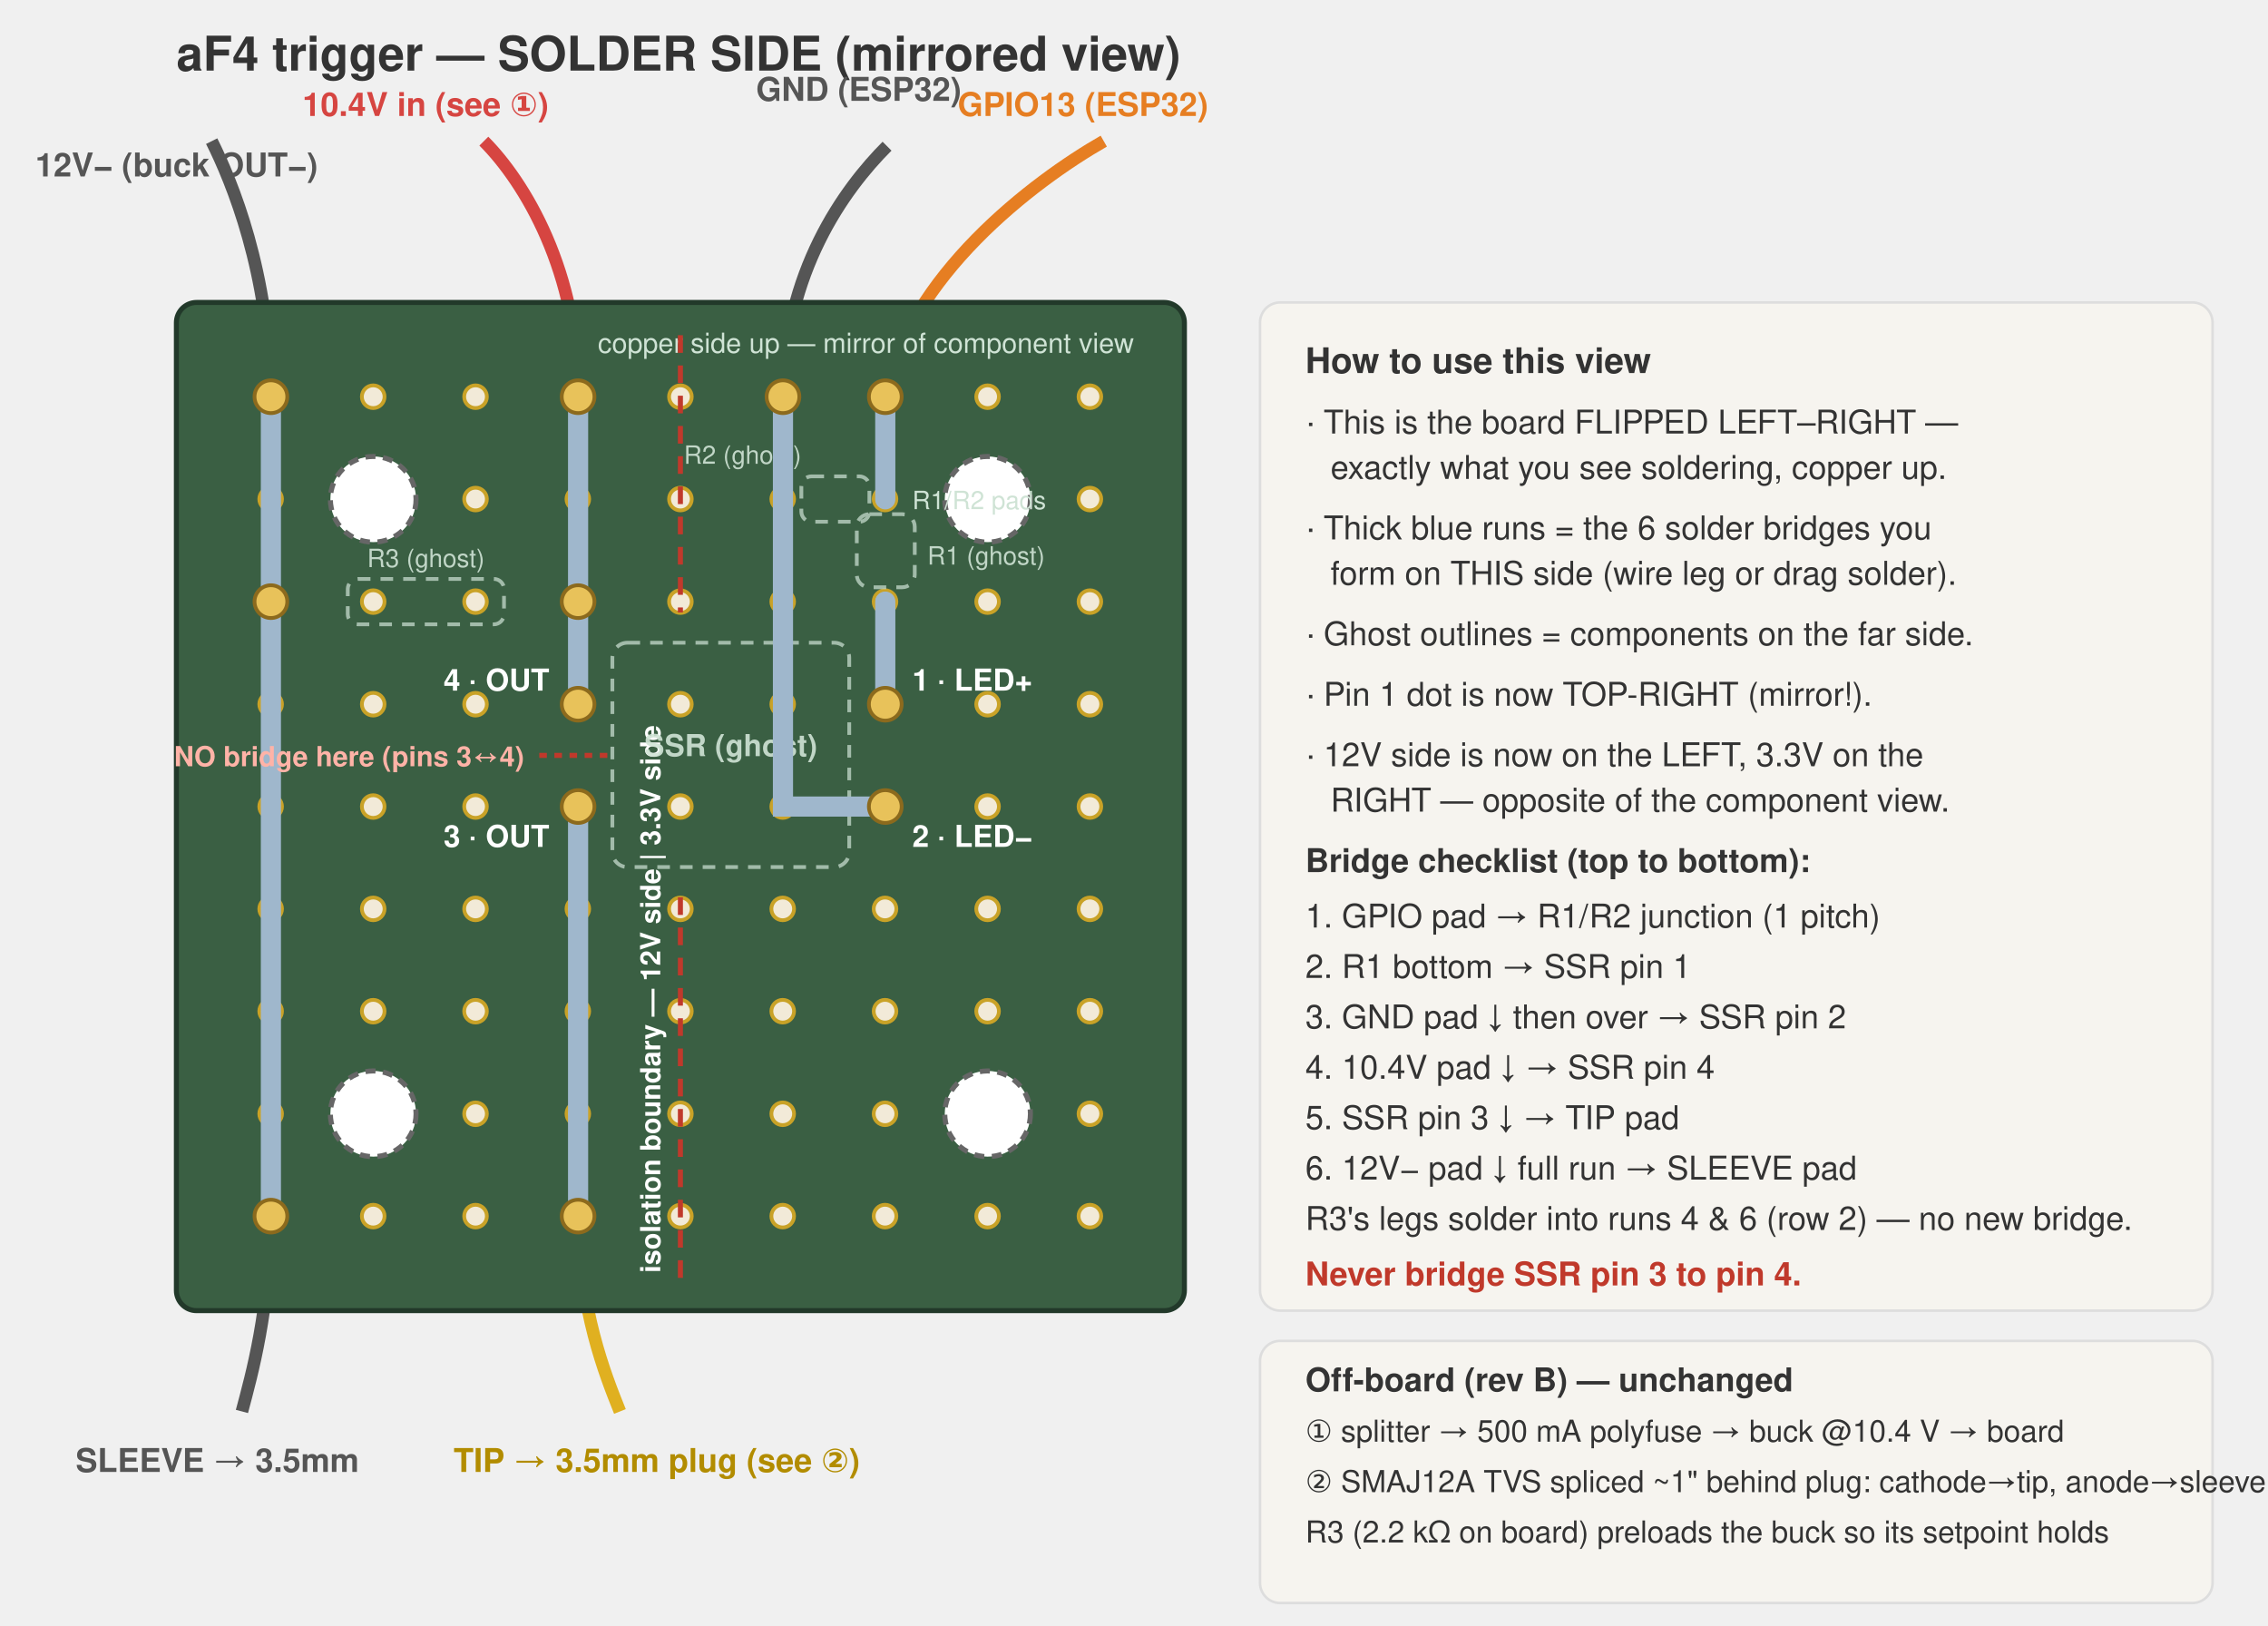
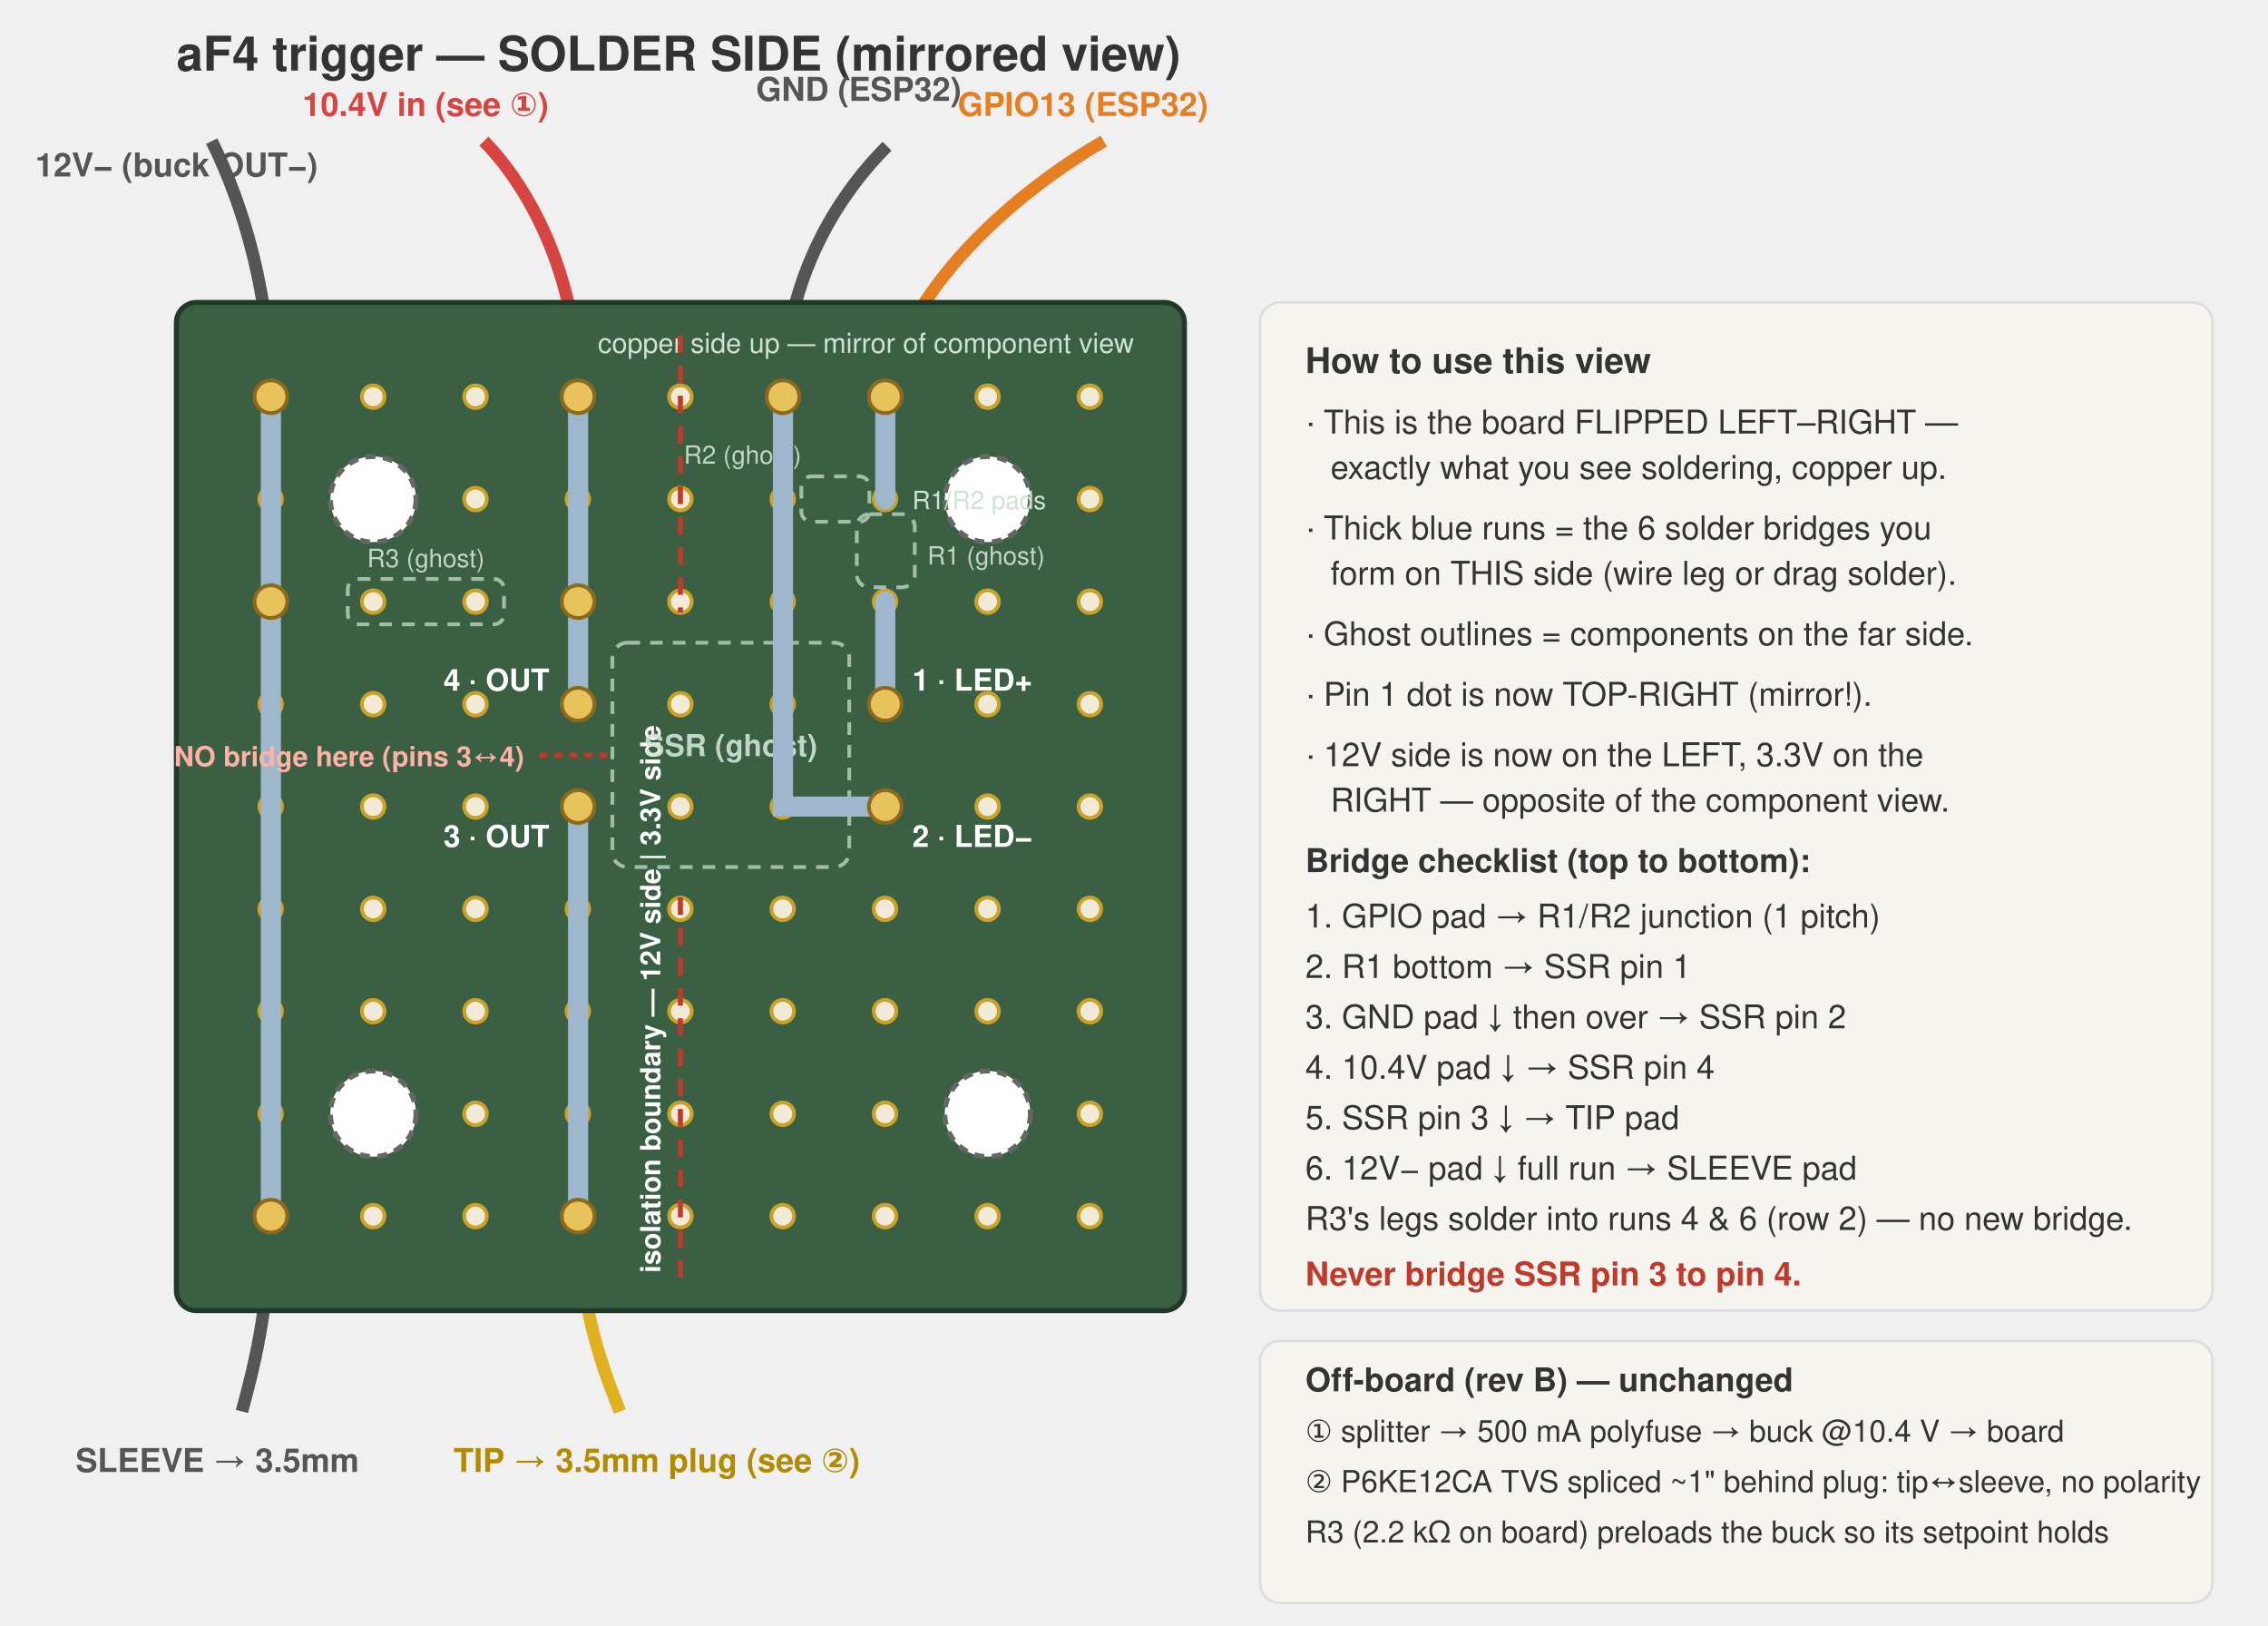
<svg xmlns="http://www.w3.org/2000/svg" viewBox="0 0 900 645" font-family="Helvetica, Arial, sans-serif">
  <text x="70" y="28" font-size="19" font-weight="bold" fill="#333">aF4 trigger — SOLDER SIDE (mirrored view)</text>
  <path d="M351.3,157.4 C360,110 410,72 438,56" stroke="#e67e22" stroke-width="5" fill="none" />
  <path d="M310.7,157.4 C311,108 335,75 352,58" stroke="#555" stroke-width="5" fill="none" />
  <path d="M229.4,157.4 C230,108 208,72 192,56" stroke="#d64541" stroke-width="5" fill="none" />
  <path d="M107.5,157.4 C107,108 92,72 84,56" stroke="#555" stroke-width="5" fill="none" />
  <path d="M229.4,482.5 C230,520 240,545 246,560" stroke="#e0b020" stroke-width="5" fill="none" />
  <path d="M107.5,482.5 C107,520 100,545 96,560" stroke="#555" stroke-width="5" fill="none" />
  <text x="380" y="46" font-size="13" font-weight="bold" fill="#e67e22">GPIO13 (ESP32)</text>
  <text x="300" y="40" font-size="13" font-weight="bold" fill="#555">GND (ESP32)</text>
  <text x="120" y="46" font-size="13" font-weight="bold" fill="#d64541">10.4V in (see ①)</text>
  <text x="14" y="70" font-size="13" font-weight="bold" fill="#555">12V− (buck OUT−)</text>
  <text x="180" y="584" font-size="13" font-weight="bold" fill="#b28c00">TIP → 3.5mm plug (see ②)</text>
  <text x="30" y="584" font-size="13" font-weight="bold" fill="#555">SLEEVE → 3.5mm</text>
  <rect x="70" y="120" width="400" height="400" rx="8" fill="#3a5f43" stroke="#22392a" stroke-width="2" />
  <text x="450" y="140" font-size="11" fill="#cfe3d5" text-anchor="end">copper side up — mirror of component view</text>
  <g fill="#f2ead8" stroke="#c9a227" stroke-width="1.5">
    <g id="row">
      <circle cx="107.4" cy="157.4" r="4.5" />
      <circle cx="148.1" cy="157.4" r="4.5" />
      <circle cx="188.7" cy="157.4" r="4.5" />
      <circle cx="229.3" cy="157.4" r="4.5" />
      <circle cx="270.0" cy="157.4" r="4.5" />
      <circle cx="310.6" cy="157.4" r="4.5" />
      <circle cx="351.2" cy="157.4" r="4.5" />
      <circle cx="391.9" cy="157.4" r="4.5" />
      <circle cx="432.5" cy="157.4" r="4.5" />
    </g>
    <use href="#row" y="40.6" />
    <use href="#row" y="81.3" />
    <use href="#row" y="122.0" />
    <use href="#row" y="162.6" />
    <use href="#row" y="203.2" />
    <use href="#row" y="243.8" />
    <use href="#row" y="284.5" />
    <use href="#row" y="325.1" />
  </g>
  <g fill="#ffffff" stroke="#666" stroke-width="2" stroke-dasharray="4 3">
    <circle cx="148.1" cy="198.1" r="17" />
    <circle cx="391.9" cy="198.1" r="17" />
    <circle cx="148.1" cy="441.9" r="17" />
    <circle cx="391.9" cy="441.9" r="17" />
  </g>
  <line x1="270" y1="133" x2="270" y2="243" stroke="#c0392b" stroke-width="2" stroke-dasharray="7 5" />
  <line x1="270" y1="356" x2="270" y2="508" stroke="#c0392b" stroke-width="2" stroke-dasharray="7 5" />
  <text x="262" y="505" font-size="11" font-weight="bold" fill="#ffffff" transform="rotate(-90 262 505)">isolation boundary — 12V side | 3.3V side</text>
  <g fill="none" stroke="#cfe3d5" stroke-width="1.5" stroke-dasharray="5 4" opacity="0.7">
    <rect x="243" y="255" width="94" height="89" rx="6" />
    <rect x="340" y="204" width="23" height="29" rx="5" />
    <rect x="318" y="189" width="27" height="18" rx="4" />
    <rect x="138" y="229.7" width="62" height="18" rx="4" />
  </g>
  <text x="290" y="300" font-size="12" font-weight="bold" fill="#cfe3d5" opacity="0.9" text-anchor="middle">SSR (ghost)</text>
  <text x="368" y="224" font-size="10" fill="#cfe3d5" opacity="0.9">R1 (ghost)</text>
  <text x="318" y="184" font-size="10" fill="#cfe3d5" opacity="0.9" text-anchor="end">R2 (ghost)</text>
  <text x="169" y="225" font-size="10" fill="#cfe3d5" opacity="0.9" text-anchor="middle">R3 (ghost)</text>
  <g stroke="#9fb7cc" stroke-width="8" stroke-linecap="round" fill="none">
    <line x1="351.3" y1="157.4" x2="351.3" y2="198.1" />
    <line x1="351.3" y1="238.7" x2="351.3" y2="279.4" />
    <polyline points="310.7,157.4 310.7,320 351.3,320" />
    <line x1="229.4" y1="157.4" x2="229.4" y2="279.4" />
    <line x1="229.4" y1="320" x2="229.4" y2="482.5" />
    <line x1="107.5" y1="157.4" x2="107.5" y2="482.5" />
  </g>
  <g stroke="#c0392b" stroke-width="2" fill="none">
    <path d="M214,299.7 h30" stroke-dasharray="3 3" />
  </g>
  <text x="208" y="304" font-size="11" font-weight="bold" fill="#ffb3a7" text-anchor="end">NO bridge here (pins 3↔4)</text>
  <g fill="#e8c25a" stroke="#8c6a1d" stroke-width="1.5">
    <circle cx="351.3" cy="157.4" r="6.5" />
    <circle cx="310.7" cy="157.4" r="6.5" />
    <circle cx="229.4" cy="157.4" r="6.5" />
    <circle cx="107.5" cy="157.4" r="6.5" />
    <circle cx="229.4" cy="482.5" r="6.5" />
    <circle cx="107.5" cy="482.5" r="6.5" />
    <circle cx="351.3" cy="279.4" r="6.5" />
    <circle cx="351.3" cy="320" r="6.5" />
    <circle cx="229.4" cy="279.4" r="6.5" />
    <circle cx="229.4" cy="320" r="6.5" />
    <circle cx="229.4" cy="238.7" r="6.5" />
    <circle cx="107.5" cy="238.7" r="6.5" />
  </g>
  <text x="362" y="274" font-size="12" font-weight="bold" fill="#fff">1 · LED+</text>
  <text x="362" y="336" font-size="12" font-weight="bold" fill="#fff">2 · LED−</text>
  <text x="218" y="274" font-size="12" font-weight="bold" fill="#fff" text-anchor="end">4 · OUT</text>
  <text x="218" y="336" font-size="12" font-weight="bold" fill="#fff" text-anchor="end">3 · OUT</text>
  <text x="362" y="202" font-size="10" fill="#cfe3d5">R1/R2 pads</text>
  <g font-size="13" fill="#333">
    <rect x="500" y="120" width="378" height="400" rx="8" fill="#f6f4ef" stroke="#ddd" />
    <text x="518" y="148" font-weight="bold" font-size="14">How to use this view</text>
    <text x="518" y="172">· This is the board FLIPPED LEFT–RIGHT —</text>
    <text x="528" y="190">exactly what you see soldering, copper up.</text>
    <text x="518" y="214">· Thick blue runs = the 6 solder bridges you</text>
    <text x="528" y="232">form on THIS side (wire leg or drag solder).</text>
    <text x="518" y="256">· Ghost outlines = components on the far side.</text>
    <text x="518" y="280">· Pin 1 dot is now TOP-RIGHT (mirror!).</text>
    <text x="518" y="304">· 12V side is now on the LEFT, 3.3V on the</text>
    <text x="528" y="322">RIGHT — opposite of the component view.</text>
    <text x="518" y="346" font-weight="bold">Bridge checklist (top to bottom):</text>
    <text x="518" y="368">1. GPIO pad → R1/R2 junction (1 pitch)</text>
    <text x="518" y="388">2. R1 bottom → SSR pin 1</text>
    <text x="518" y="408">3. GND pad ↓ then over → SSR pin 2</text>
    <text x="518" y="428">4. 10.4V pad ↓ → SSR pin 4</text>
    <text x="518" y="448">5. SSR pin 3 ↓ → TIP pad</text>
    <text x="518" y="468">6. 12V− pad ↓ full run → SLEEVE pad</text>
    <text x="518" y="488">R3's legs solder into runs 4 &amp; 6 (row 2) — no new bridge.</text>
    <text x="518" y="510" font-weight="bold" fill="#c0392b">Never bridge SSR pin 3 to pin 4.</text>
  </g>
  <g font-size="12" fill="#333">
    <rect x="500" y="532" width="378" height="104" rx="8" fill="#f6f4ef" stroke="#ddd" />
    <text x="518" y="552" font-weight="bold" font-size="13">Off-board (rev B) — unchanged</text>
    <text x="518" y="572">① splitter → 500 mA polyfuse → buck @10.4 V → board</text>
-     <text x="518" y="592">② SMAJ12A TVS spliced ~1" behind plug: cathode→tip, anode→sleeve</text>
+     <text x="518" y="592">② P6KE12CA TVS spliced ~1" behind plug: tip↔sleeve, no polarity</text>
    <text x="518" y="612">R3 (2.2 kΩ on board) preloads the buck so its setpoint holds</text>
  </g>
</svg>
